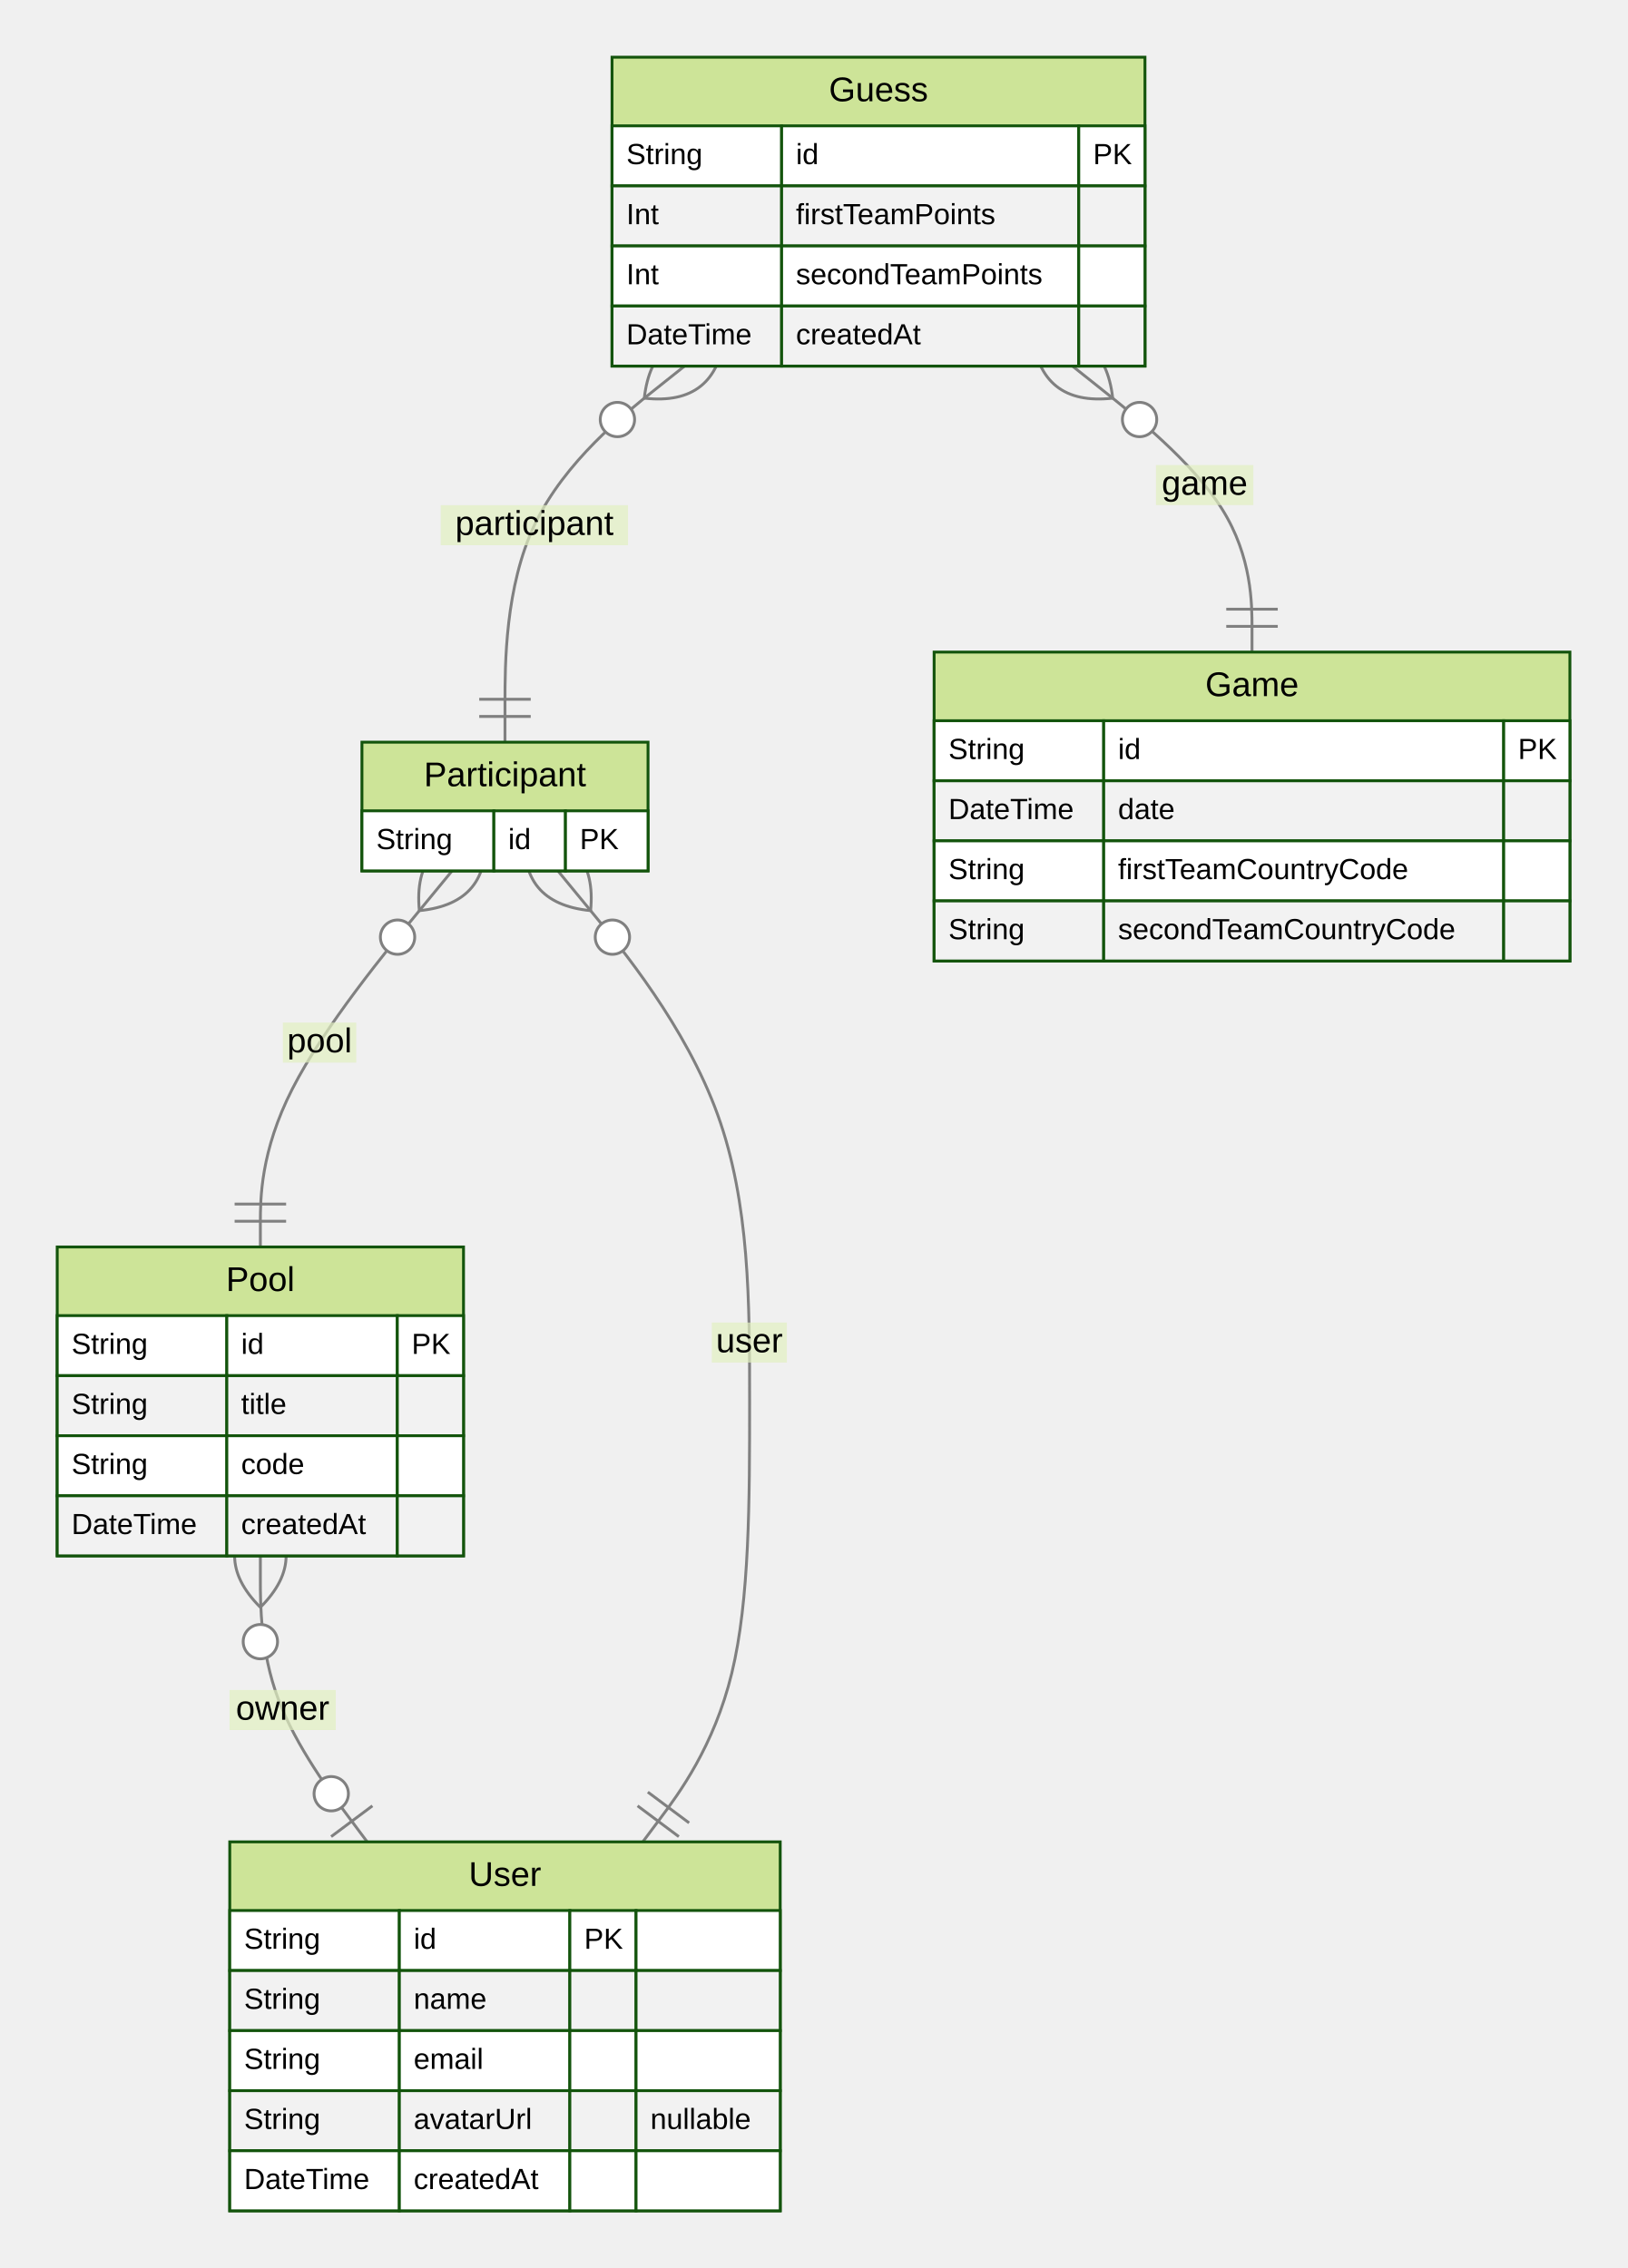
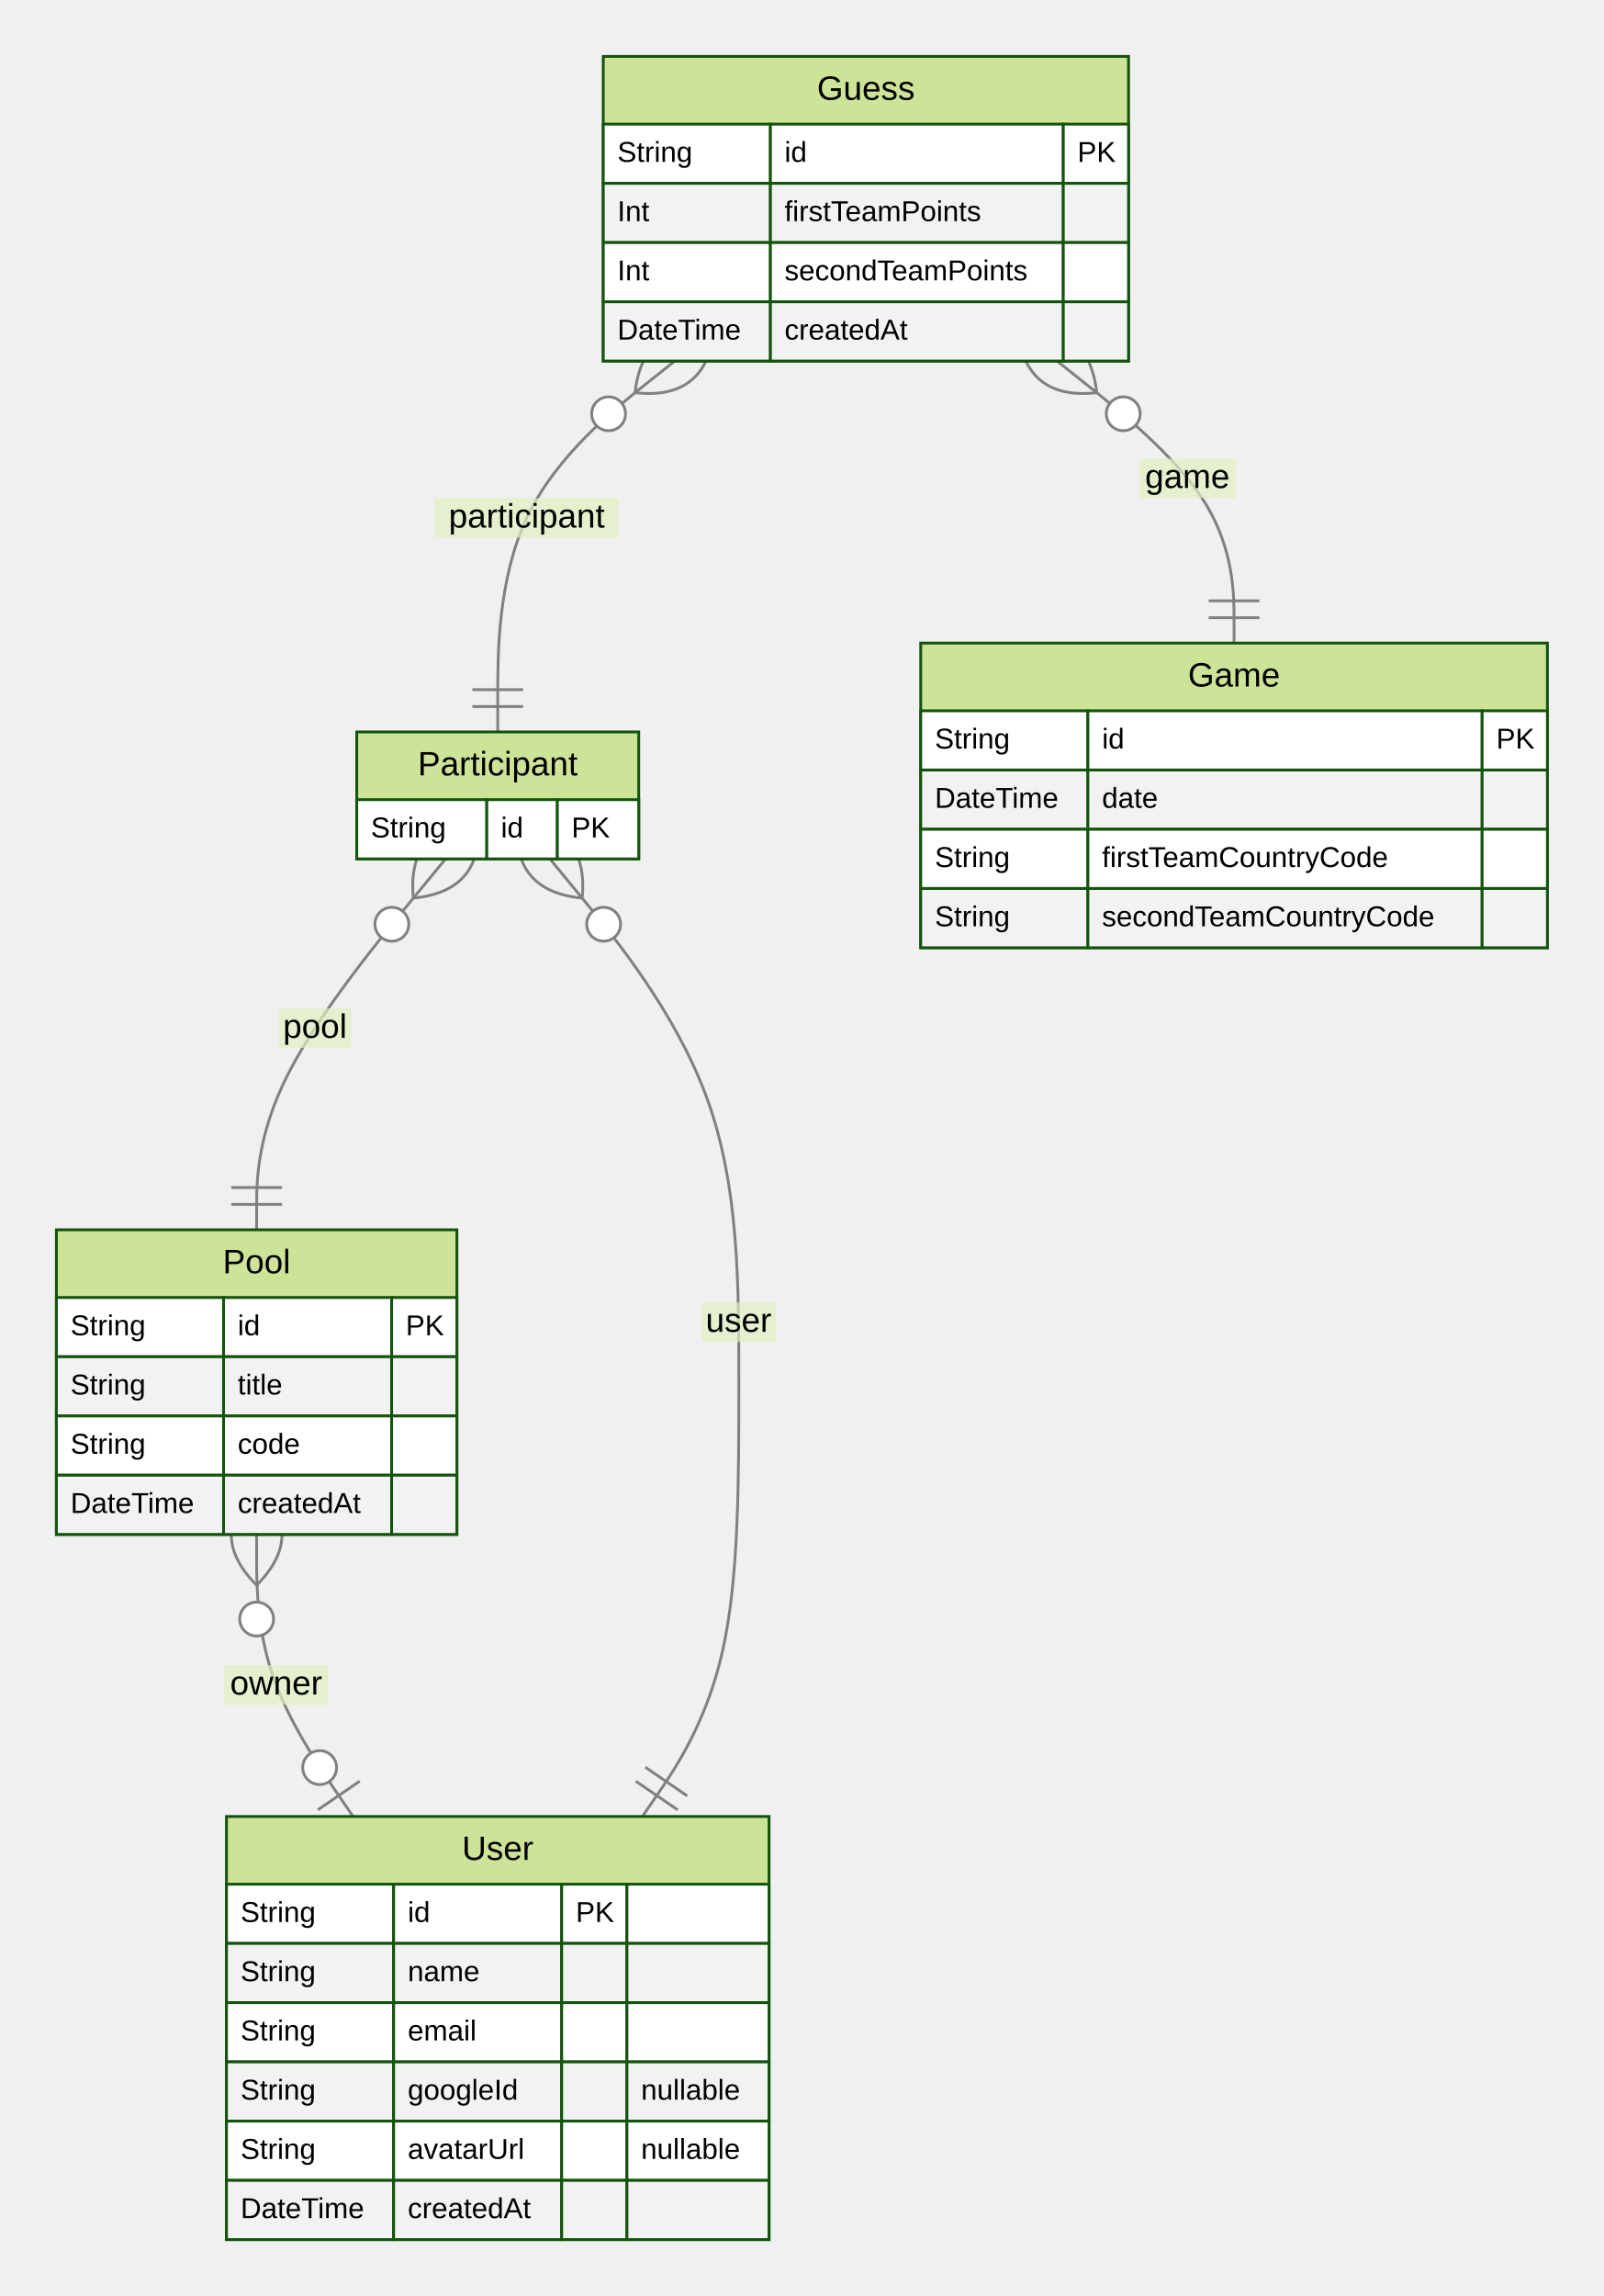
- <svg xmlns="http://www.w3.org/2000/svg" aria-roledescription="er" viewBox="0 0 568.751 793" style="max-width: 568.751px; background-color: white;" width="100%" id="mermaid-0">
+ <svg xmlns="http://www.w3.org/2000/svg" aria-roledescription="er" viewBox="0 0 568.751 814" style="max-width: 568.751px; background-color: white;" width="100%" id="mermaid-0">
  <style>#mermaid-0{font-family:"trebuchet ms",verdana,arial,sans-serif;font-size:16px;fill:#000000;}#mermaid-0 .error-icon{fill:#552222;}#mermaid-0 .error-text{fill:#552222;stroke:#552222;}#mermaid-0 .edge-thickness-normal{stroke-width:2px;}#mermaid-0 .edge-thickness-thick{stroke-width:3.5px;}#mermaid-0 .edge-pattern-solid{stroke-dasharray:0;}#mermaid-0 .edge-pattern-dashed{stroke-dasharray:3;}#mermaid-0 .edge-pattern-dotted{stroke-dasharray:2;}#mermaid-0 .marker{fill:#000000;stroke:#000000;}#mermaid-0 .marker.cross{stroke:#000000;}#mermaid-0 svg{font-family:"trebuchet ms",verdana,arial,sans-serif;font-size:16px;}#mermaid-0 .entityBox{fill:#cde498;stroke:#13540c;}#mermaid-0 .attributeBoxOdd{fill:#ffffff;stroke:#13540c;}#mermaid-0 .attributeBoxEven{fill:#f2f2f2;stroke:#13540c;}#mermaid-0 .relationshipLabelBox{fill:hsl(78.158, 58.462%, 84.51%);opacity:0.7;background-color:hsl(78.158, 58.462%, 84.51%);}#mermaid-0 .relationshipLabelBox rect{opacity:0.5;}#mermaid-0 .relationshipLine{stroke:#000000;}#mermaid-0 .entityTitleText{text-anchor:middle;font-size:18px;fill:#000000;}#mermaid-0 :root{--mermaid-font-family:"trebuchet ms",verdana,arial,sans-serif;}</style>
  <g />
  <defs>
    <marker orient="auto" markerHeight="18" markerWidth="18" refY="9" refX="0" id="ONLY_ONE_START">
      <path d="M9,0 L9,18 M15,0 L15,18" fill="none" stroke="gray" />
    </marker>
  </defs>
  <defs>
    <marker orient="auto" markerHeight="18" markerWidth="18" refY="9" refX="18" id="ONLY_ONE_END">
      <path d="M3,0 L3,18 M9,0 L9,18" fill="none" stroke="gray" />
    </marker>
  </defs>
  <defs>
    <marker orient="auto" markerHeight="18" markerWidth="30" refY="9" refX="0" id="ZERO_OR_ONE_START">
      <circle r="6" cy="9" cx="21" fill="white" stroke="gray" />
      <path d="M9,0 L9,18" fill="none" stroke="gray" />
    </marker>
  </defs>
  <defs>
    <marker orient="auto" markerHeight="18" markerWidth="30" refY="9" refX="30" id="ZERO_OR_ONE_END">
      <circle r="6" cy="9" cx="9" fill="white" stroke="gray" />
      <path d="M21,0 L21,18" fill="none" stroke="gray" />
    </marker>
  </defs>
  <defs>
    <marker orient="auto" markerHeight="36" markerWidth="45" refY="18" refX="18" id="ONE_OR_MORE_START">
      <path d="M0,18 Q 18,0 36,18 Q 18,36 0,18 M42,9 L42,27" fill="none" stroke="gray" />
    </marker>
  </defs>
  <defs>
    <marker orient="auto" markerHeight="36" markerWidth="45" refY="18" refX="27" id="ONE_OR_MORE_END">
      <path d="M3,9 L3,27 M9,18 Q27,0 45,18 Q27,36 9,18" fill="none" stroke="gray" />
    </marker>
  </defs>
  <defs>
    <marker orient="auto" markerHeight="36" markerWidth="57" refY="18" refX="18" id="ZERO_OR_MORE_START">
      <circle r="6" cy="18" cx="48" fill="white" stroke="gray" />
      <path d="M0,18 Q18,0 36,18 Q18,36 0,18" fill="none" stroke="gray" />
    </marker>
  </defs>
  <defs>
    <marker orient="auto" markerHeight="36" markerWidth="57" refY="18" refX="39" id="ZERO_OR_MORE_END">
      <circle r="6" cy="18" cx="9" fill="white" stroke="gray" />
      <path d="M21,18 Q39,0 57,18 Q39,36 21,18" fill="none" stroke="gray" />
    </marker>
  </defs>
-   <path style="stroke: gray; fill: none;" marker-start="url(#ZERO_OR_MORE_START)" marker-end="url(#ZERO_OR_ONE_END)" d="M91.01,544L91.01,552.333C91.01,560.667,91.01,577.333,97.233,594C103.456,610.667,115.902,627.333,122.125,635.667L128.348,644" class="er relationshipLine" />
-   <path style="stroke: gray; fill: none;" marker-start="url(#ZERO_OR_MORE_START)" marker-end="url(#ONLY_ONE_END)" d="M195.013,304.5L206.181,318.083C217.348,331.667,239.684,358.833,250.851,389.75C262.019,420.667,262.019,455.333,262.019,490C262.019,524.667,262.019,559.333,255.796,585C249.573,610.667,237.127,627.333,230.904,635.667L224.681,644" class="er relationshipLine" />
+   <path style="stroke: gray; fill: none;" marker-start="url(#ZERO_OR_MORE_START)" marker-end="url(#ZERO_OR_ONE_END)" d="M91.01,544L91.01,552.333C91.01,560.667,91.01,577.333,96.71,594C102.41,610.667,113.811,627.333,119.511,635.667L125.211,644" class="er relationshipLine" />
+   <path style="stroke: gray; fill: none;" marker-start="url(#ZERO_OR_MORE_START)" marker-end="url(#ONLY_ONE_END)" d="M195.013,304.5L206.181,318.083C217.348,331.667,239.684,358.833,250.851,389.75C262.019,420.667,262.019,455.333,262.019,490C262.019,524.667,262.019,559.333,256.319,585C250.618,610.667,239.218,627.333,233.518,635.667L227.817,644" class="er relationshipLine" />
  <path style="stroke: gray; fill: none;" marker-start="url(#ZERO_OR_MORE_START)" marker-end="url(#ONLY_ONE_END)" d="M158.016,304.5L146.848,318.083C135.68,331.667,113.345,358.833,102.177,380.75C91.01,402.667,91.01,419.333,91.01,427.667L91.01,436" class="er relationshipLine" />
  <path style="stroke: gray; fill: none;" marker-start="url(#ZERO_OR_MORE_START)" marker-end="url(#ONLY_ONE_END)" d="M239.283,128L228.822,136.333C218.36,144.667,197.437,161.333,186.976,183.25C176.514,205.167,176.514,232.333,176.514,245.917L176.514,259.5" class="er relationshipLine" />
  <path style="stroke: gray; fill: none;" marker-start="url(#ZERO_OR_MORE_START)" marker-end="url(#ONLY_ONE_END)" d="M374.864,128L385.325,136.333C395.787,144.667,416.71,161.333,427.171,178C437.633,194.667,437.633,211.333,437.633,219.667L437.633,228" class="er relationshipLine" />
-   <g transform="translate(20,436 )" id="entity-Pool-b896d175-7892-4de9-a9b4-3dd854c97e16">
+   <g transform="translate(20,436 )" id="entity-Pool-c76645c7-c177-4f09-91be-07f097444985">
    <rect height="108" width="142.019" y="0" x="0" class="er entityBox" />
-     <text style="dominant-baseline: middle; text-anchor: middle; font-size: 12px;" transform="translate(71.00957,12)" y="0" x="0" id="text-entity-Pool-b896d175-7892-4de9-a9b4-3dd854c97e16" class="er entityLabel">Pool</text>
-     <rect height="21" width="59.281" y="24" x="0" class="er attributeBoxOdd" />
-     <text style="dominant-baseline: middle; font-size: 10.2px;" transform="translate(5,34.5)" y="0" x="0" id="text-entity-Pool-b896d175-7892-4de9-a9b4-3dd854c97e16-attr-1-type" class="er entityLabel">String</text>
+     <text style="dominant-baseline: middle; text-anchor: middle; font-size: 12px;" transform="translate(71.00957,12)" y="0" x="0" id="text-entity-Pool-c76645c7-c177-4f09-91be-07f097444985" class="er entityLabel">Pool</text>
+     <rect height="21" width="59.281" y="24" x="0" class="er attributeBoxOdd" />
+     <text style="dominant-baseline: middle; font-size: 10.2px;" transform="translate(5,34.5)" y="0" x="0" id="text-entity-Pool-c76645c7-c177-4f09-91be-07f097444985-attr-1-type" class="er entityLabel">String</text>
    <rect height="21" width="59.595" y="24" x="59.281" class="er attributeBoxOdd" />
-     <text style="dominant-baseline: middle; font-size: 10.2px;" transform="translate(64.28125,34.5)" y="0" x="0" id="text-entity-Pool-b896d175-7892-4de9-a9b4-3dd854c97e16-attr-1-name" class="er entityLabel">id</text>
+     <text style="dominant-baseline: middle; font-size: 10.2px;" transform="translate(64.28125,34.5)" y="0" x="0" id="text-entity-Pool-c76645c7-c177-4f09-91be-07f097444985-attr-1-name" class="er entityLabel">id</text>
    <rect height="21" width="23.143" y="24" x="118.876" class="er attributeBoxOdd" />
-     <text style="dominant-baseline: middle; font-size: 10.2px;" transform="translate(123.8758,34.5)" y="0" x="0" id="text-entity-Pool-b896d175-7892-4de9-a9b4-3dd854c97e16-attr-1-key" class="er entityLabel">PK</text>
-     <rect height="21" width="59.281" y="45" x="0" class="er attributeBoxEven" />
-     <text style="dominant-baseline: middle; font-size: 10.2px;" transform="translate(5,55.5)" y="0" x="0" id="text-entity-Pool-b896d175-7892-4de9-a9b4-3dd854c97e16-attr-2-type" class="er entityLabel">String</text>
+     <text style="dominant-baseline: middle; font-size: 10.2px;" transform="translate(123.8758,34.5)" y="0" x="0" id="text-entity-Pool-c76645c7-c177-4f09-91be-07f097444985-attr-1-key" class="er entityLabel">PK</text>
+     <rect height="21" width="59.281" y="45" x="0" class="er attributeBoxEven" />
+     <text style="dominant-baseline: middle; font-size: 10.2px;" transform="translate(5,55.5)" y="0" x="0" id="text-entity-Pool-c76645c7-c177-4f09-91be-07f097444985-attr-2-type" class="er entityLabel">String</text>
    <rect height="21" width="59.595" y="45" x="59.281" class="er attributeBoxEven" />
-     <text style="dominant-baseline: middle; font-size: 10.2px;" transform="translate(64.28125,55.5)" y="0" x="0" id="text-entity-Pool-b896d175-7892-4de9-a9b4-3dd854c97e16-attr-2-name" class="er entityLabel">title</text>
+     <text style="dominant-baseline: middle; font-size: 10.2px;" transform="translate(64.28125,55.5)" y="0" x="0" id="text-entity-Pool-c76645c7-c177-4f09-91be-07f097444985-attr-2-name" class="er entityLabel">title</text>
    <rect height="21" width="23.143" y="45" x="118.876" class="er attributeBoxEven" />
-     <text style="dominant-baseline: middle; font-size: 10.2px;" transform="translate(123.8758,55.5)" y="0" x="0" id="text-entity-Pool-b896d175-7892-4de9-a9b4-3dd854c97e16-attr-2-key" class="er entityLabel" />
-     <rect height="21" width="59.281" y="66" x="0" class="er attributeBoxOdd" />
-     <text style="dominant-baseline: middle; font-size: 10.2px;" transform="translate(5,76.5)" y="0" x="0" id="text-entity-Pool-b896d175-7892-4de9-a9b4-3dd854c97e16-attr-3-type" class="er entityLabel">String</text>
+     <text style="dominant-baseline: middle; font-size: 10.2px;" transform="translate(123.8758,55.5)" y="0" x="0" id="text-entity-Pool-c76645c7-c177-4f09-91be-07f097444985-attr-2-key" class="er entityLabel" />
+     <rect height="21" width="59.281" y="66" x="0" class="er attributeBoxOdd" />
+     <text style="dominant-baseline: middle; font-size: 10.2px;" transform="translate(5,76.5)" y="0" x="0" id="text-entity-Pool-c76645c7-c177-4f09-91be-07f097444985-attr-3-type" class="er entityLabel">String</text>
    <rect height="21" width="59.595" y="66" x="59.281" class="er attributeBoxOdd" />
-     <text style="dominant-baseline: middle; font-size: 10.2px;" transform="translate(64.28125,76.5)" y="0" x="0" id="text-entity-Pool-b896d175-7892-4de9-a9b4-3dd854c97e16-attr-3-name" class="er entityLabel">code</text>
+     <text style="dominant-baseline: middle; font-size: 10.2px;" transform="translate(64.28125,76.5)" y="0" x="0" id="text-entity-Pool-c76645c7-c177-4f09-91be-07f097444985-attr-3-name" class="er entityLabel">code</text>
    <rect height="21" width="23.143" y="66" x="118.876" class="er attributeBoxOdd" />
-     <text style="dominant-baseline: middle; font-size: 10.2px;" transform="translate(123.8758,76.5)" y="0" x="0" id="text-entity-Pool-b896d175-7892-4de9-a9b4-3dd854c97e16-attr-3-key" class="er entityLabel" />
-     <rect height="21" width="59.281" y="87" x="0" class="er attributeBoxEven" />
-     <text style="dominant-baseline: middle; font-size: 10.2px;" transform="translate(5,97.5)" y="0" x="0" id="text-entity-Pool-b896d175-7892-4de9-a9b4-3dd854c97e16-attr-4-type" class="er entityLabel">DateTime</text>
+     <text style="dominant-baseline: middle; font-size: 10.2px;" transform="translate(123.8758,76.5)" y="0" x="0" id="text-entity-Pool-c76645c7-c177-4f09-91be-07f097444985-attr-3-key" class="er entityLabel" />
+     <rect height="21" width="59.281" y="87" x="0" class="er attributeBoxEven" />
+     <text style="dominant-baseline: middle; font-size: 10.2px;" transform="translate(5,97.5)" y="0" x="0" id="text-entity-Pool-c76645c7-c177-4f09-91be-07f097444985-attr-4-type" class="er entityLabel">DateTime</text>
    <rect height="21" width="59.595" y="87" x="59.281" class="er attributeBoxEven" />
-     <text style="dominant-baseline: middle; font-size: 10.2px;" transform="translate(64.28125,97.5)" y="0" x="0" id="text-entity-Pool-b896d175-7892-4de9-a9b4-3dd854c97e16-attr-4-name" class="er entityLabel">createdAt</text>
+     <text style="dominant-baseline: middle; font-size: 10.2px;" transform="translate(64.28125,97.5)" y="0" x="0" id="text-entity-Pool-c76645c7-c177-4f09-91be-07f097444985-attr-4-name" class="er entityLabel">createdAt</text>
    <rect height="21" width="23.143" y="87" x="118.876" class="er attributeBoxEven" />
-     <text style="dominant-baseline: middle; font-size: 10.2px;" transform="translate(123.8758,97.5)" y="0" x="0" id="text-entity-Pool-b896d175-7892-4de9-a9b4-3dd854c97e16-attr-4-key" class="er entityLabel" />
-   </g>
-   <g transform="translate(126.5144,259.5 )" id="entity-Participant-68b32e9a-f3aa-44cd-bbeb-65732517fccf">
+     <text style="dominant-baseline: middle; font-size: 10.2px;" transform="translate(123.8758,97.5)" y="0" x="0" id="text-entity-Pool-c76645c7-c177-4f09-91be-07f097444985-attr-4-key" class="er entityLabel" />
+   </g>
+   <g transform="translate(126.5144,259.5 )" id="entity-Participant-c06e4142-9907-4af1-9878-a11ad5e26fd1">
    <rect height="45" width="100" y="0" x="0" class="er entityBox" />
-     <text style="dominant-baseline: middle; text-anchor: middle; font-size: 12px;" transform="translate(50,12)" y="0" x="0" id="text-entity-Participant-68b32e9a-f3aa-44cd-bbeb-65732517fccf" class="er entityLabel">Participant</text>
+     <text style="dominant-baseline: middle; text-anchor: middle; font-size: 12px;" transform="translate(50,12)" y="0" x="0" id="text-entity-Participant-c06e4142-9907-4af1-9878-a11ad5e26fd1" class="er entityLabel">Participant</text>
    <rect height="21" width="46.119" y="24" x="0" class="er attributeBoxOdd" />
-     <text style="dominant-baseline: middle; font-size: 10.2px;" transform="translate(5,34.5)" y="0" x="0" id="text-entity-Participant-68b32e9a-f3aa-44cd-bbeb-65732517fccf-attr-1-type" class="er entityLabel">String</text>
+     <text style="dominant-baseline: middle; font-size: 10.2px;" transform="translate(5,34.5)" y="0" x="0" id="text-entity-Participant-c06e4142-9907-4af1-9878-a11ad5e26fd1-attr-1-type" class="er entityLabel">String</text>
    <rect height="21" width="25.025" y="24" x="46.119" class="er attributeBoxOdd" />
-     <text style="dominant-baseline: middle; font-size: 10.2px;" transform="translate(51.11889,34.5)" y="0" x="0" id="text-entity-Participant-68b32e9a-f3aa-44cd-bbeb-65732517fccf-attr-1-name" class="er entityLabel">id</text>
+     <text style="dominant-baseline: middle; font-size: 10.2px;" transform="translate(51.11889,34.5)" y="0" x="0" id="text-entity-Participant-c06e4142-9907-4af1-9878-a11ad5e26fd1-attr-1-name" class="er entityLabel">id</text>
    <rect height="21" width="28.856" y="24" x="71.144" class="er attributeBoxOdd" />
-     <text style="dominant-baseline: middle; font-size: 10.2px;" transform="translate(76.14402,34.5)" y="0" x="0" id="text-entity-Participant-68b32e9a-f3aa-44cd-bbeb-65732517fccf-attr-1-key" class="er entityLabel">PK</text>
-   </g>
-   <g transform="translate(80.30947,644 )" id="entity-User-f4695e44-ae36-4e7a-8d14-3921af7aba04">
-     <rect height="129" width="192.41" y="0" x="0" class="er entityBox" />
-     <text style="dominant-baseline: middle; text-anchor: middle; font-size: 12px;" transform="translate(96.20488,12)" y="0" x="0" id="text-entity-User-f4695e44-ae36-4e7a-8d14-3921af7aba04" class="er entityLabel">User</text>
-     <rect height="21" width="59.281" y="24" x="0" class="er attributeBoxOdd" />
-     <text style="dominant-baseline: middle; font-size: 10.2px;" transform="translate(5,34.5)" y="0" x="0" id="text-entity-User-f4695e44-ae36-4e7a-8d14-3921af7aba04-attr-1-type" class="er entityLabel">String</text>
+     <text style="dominant-baseline: middle; font-size: 10.2px;" transform="translate(76.14402,34.5)" y="0" x="0" id="text-entity-Participant-c06e4142-9907-4af1-9878-a11ad5e26fd1-attr-1-key" class="er entityLabel">PK</text>
+   </g>
+   <g transform="translate(80.30947,644 )" id="entity-User-7535345b-2970-4dfe-8e9f-606e209ea3a5">
+     <rect height="150" width="192.41" y="0" x="0" class="er entityBox" />
+     <text style="dominant-baseline: middle; text-anchor: middle; font-size: 12px;" transform="translate(96.20488,12)" y="0" x="0" id="text-entity-User-7535345b-2970-4dfe-8e9f-606e209ea3a5" class="er entityLabel">User</text>
+     <rect height="21" width="59.281" y="24" x="0" class="er attributeBoxOdd" />
+     <text style="dominant-baseline: middle; font-size: 10.2px;" transform="translate(5,34.5)" y="0" x="0" id="text-entity-User-7535345b-2970-4dfe-8e9f-606e209ea3a5-attr-1-type" class="er entityLabel">String</text>
    <rect height="21" width="59.595" y="24" x="59.281" class="er attributeBoxOdd" />
-     <text style="dominant-baseline: middle; font-size: 10.2px;" transform="translate(64.28125,34.5)" y="0" x="0" id="text-entity-User-f4695e44-ae36-4e7a-8d14-3921af7aba04-attr-1-name" class="er entityLabel">id</text>
+     <text style="dominant-baseline: middle; font-size: 10.2px;" transform="translate(64.28125,34.5)" y="0" x="0" id="text-entity-User-7535345b-2970-4dfe-8e9f-606e209ea3a5-attr-1-name" class="er entityLabel">id</text>
    <rect height="21" width="23.143" y="24" x="118.876" class="er attributeBoxOdd" />
-     <text style="dominant-baseline: middle; font-size: 10.2px;" transform="translate(123.8758,34.5)" y="0" x="0" id="text-entity-User-f4695e44-ae36-4e7a-8d14-3921af7aba04-attr-1-key" class="er entityLabel">PK</text>
+     <text style="dominant-baseline: middle; font-size: 10.2px;" transform="translate(123.8758,34.5)" y="0" x="0" id="text-entity-User-7535345b-2970-4dfe-8e9f-606e209ea3a5-attr-1-key" class="er entityLabel">PK</text>
    <rect height="21" width="50.391" y="24" x="142.019" class="er attributeBoxOdd" />
-     <text style="dominant-baseline: middle; font-size: 10.2px;" transform="translate(147.0191,34.5)" y="0" x="0" id="text-entity-User-f4695e44-ae36-4e7a-8d14-3921af7aba04-attr-1-comment" class="er entityLabel" />
-     <rect height="21" width="59.281" y="45" x="0" class="er attributeBoxEven" />
-     <text style="dominant-baseline: middle; font-size: 10.2px;" transform="translate(5,55.5)" y="0" x="0" id="text-entity-User-f4695e44-ae36-4e7a-8d14-3921af7aba04-attr-2-type" class="er entityLabel">String</text>
+     <text style="dominant-baseline: middle; font-size: 10.2px;" transform="translate(147.0191,34.5)" y="0" x="0" id="text-entity-User-7535345b-2970-4dfe-8e9f-606e209ea3a5-attr-1-comment" class="er entityLabel" />
+     <rect height="21" width="59.281" y="45" x="0" class="er attributeBoxEven" />
+     <text style="dominant-baseline: middle; font-size: 10.2px;" transform="translate(5,55.5)" y="0" x="0" id="text-entity-User-7535345b-2970-4dfe-8e9f-606e209ea3a5-attr-2-type" class="er entityLabel">String</text>
    <rect height="21" width="59.595" y="45" x="59.281" class="er attributeBoxEven" />
-     <text style="dominant-baseline: middle; font-size: 10.2px;" transform="translate(64.28125,55.5)" y="0" x="0" id="text-entity-User-f4695e44-ae36-4e7a-8d14-3921af7aba04-attr-2-name" class="er entityLabel">name</text>
+     <text style="dominant-baseline: middle; font-size: 10.2px;" transform="translate(64.28125,55.5)" y="0" x="0" id="text-entity-User-7535345b-2970-4dfe-8e9f-606e209ea3a5-attr-2-name" class="er entityLabel">name</text>
    <rect height="21" width="23.143" y="45" x="118.876" class="er attributeBoxEven" />
-     <text style="dominant-baseline: middle; font-size: 10.2px;" transform="translate(123.8758,55.5)" y="0" x="0" id="text-entity-User-f4695e44-ae36-4e7a-8d14-3921af7aba04-attr-2-key" class="er entityLabel" />
+     <text style="dominant-baseline: middle; font-size: 10.2px;" transform="translate(123.8758,55.5)" y="0" x="0" id="text-entity-User-7535345b-2970-4dfe-8e9f-606e209ea3a5-attr-2-key" class="er entityLabel" />
    <rect height="21" width="50.391" y="45" x="142.019" class="er attributeBoxEven" />
-     <text style="dominant-baseline: middle; font-size: 10.2px;" transform="translate(147.0191,55.5)" y="0" x="0" id="text-entity-User-f4695e44-ae36-4e7a-8d14-3921af7aba04-attr-2-comment" class="er entityLabel" />
-     <rect height="21" width="59.281" y="66" x="0" class="er attributeBoxOdd" />
-     <text style="dominant-baseline: middle; font-size: 10.2px;" transform="translate(5,76.5)" y="0" x="0" id="text-entity-User-f4695e44-ae36-4e7a-8d14-3921af7aba04-attr-3-type" class="er entityLabel">String</text>
+     <text style="dominant-baseline: middle; font-size: 10.2px;" transform="translate(147.0191,55.5)" y="0" x="0" id="text-entity-User-7535345b-2970-4dfe-8e9f-606e209ea3a5-attr-2-comment" class="er entityLabel" />
+     <rect height="21" width="59.281" y="66" x="0" class="er attributeBoxOdd" />
+     <text style="dominant-baseline: middle; font-size: 10.2px;" transform="translate(5,76.5)" y="0" x="0" id="text-entity-User-7535345b-2970-4dfe-8e9f-606e209ea3a5-attr-3-type" class="er entityLabel">String</text>
    <rect height="21" width="59.595" y="66" x="59.281" class="er attributeBoxOdd" />
-     <text style="dominant-baseline: middle; font-size: 10.2px;" transform="translate(64.28125,76.5)" y="0" x="0" id="text-entity-User-f4695e44-ae36-4e7a-8d14-3921af7aba04-attr-3-name" class="er entityLabel">email</text>
+     <text style="dominant-baseline: middle; font-size: 10.2px;" transform="translate(64.28125,76.5)" y="0" x="0" id="text-entity-User-7535345b-2970-4dfe-8e9f-606e209ea3a5-attr-3-name" class="er entityLabel">email</text>
    <rect height="21" width="23.143" y="66" x="118.876" class="er attributeBoxOdd" />
-     <text style="dominant-baseline: middle; font-size: 10.2px;" transform="translate(123.8758,76.5)" y="0" x="0" id="text-entity-User-f4695e44-ae36-4e7a-8d14-3921af7aba04-attr-3-key" class="er entityLabel" />
+     <text style="dominant-baseline: middle; font-size: 10.2px;" transform="translate(123.8758,76.5)" y="0" x="0" id="text-entity-User-7535345b-2970-4dfe-8e9f-606e209ea3a5-attr-3-key" class="er entityLabel" />
    <rect height="21" width="50.391" y="66" x="142.019" class="er attributeBoxOdd" />
-     <text style="dominant-baseline: middle; font-size: 10.2px;" transform="translate(147.0191,76.5)" y="0" x="0" id="text-entity-User-f4695e44-ae36-4e7a-8d14-3921af7aba04-attr-3-comment" class="er entityLabel" />
-     <rect height="21" width="59.281" y="87" x="0" class="er attributeBoxEven" />
-     <text style="dominant-baseline: middle; font-size: 10.2px;" transform="translate(5,97.5)" y="0" x="0" id="text-entity-User-f4695e44-ae36-4e7a-8d14-3921af7aba04-attr-4-type" class="er entityLabel">String</text>
+     <text style="dominant-baseline: middle; font-size: 10.2px;" transform="translate(147.0191,76.5)" y="0" x="0" id="text-entity-User-7535345b-2970-4dfe-8e9f-606e209ea3a5-attr-3-comment" class="er entityLabel" />
+     <rect height="21" width="59.281" y="87" x="0" class="er attributeBoxEven" />
+     <text style="dominant-baseline: middle; font-size: 10.2px;" transform="translate(5,97.5)" y="0" x="0" id="text-entity-User-7535345b-2970-4dfe-8e9f-606e209ea3a5-attr-4-type" class="er entityLabel">String</text>
    <rect height="21" width="59.595" y="87" x="59.281" class="er attributeBoxEven" />
-     <text style="dominant-baseline: middle; font-size: 10.2px;" transform="translate(64.28125,97.5)" y="0" x="0" id="text-entity-User-f4695e44-ae36-4e7a-8d14-3921af7aba04-attr-4-name" class="er entityLabel">avatarUrl</text>
+     <text style="dominant-baseline: middle; font-size: 10.2px;" transform="translate(64.28125,97.5)" y="0" x="0" id="text-entity-User-7535345b-2970-4dfe-8e9f-606e209ea3a5-attr-4-name" class="er entityLabel">googleId</text>
    <rect height="21" width="23.143" y="87" x="118.876" class="er attributeBoxEven" />
-     <text style="dominant-baseline: middle; font-size: 10.2px;" transform="translate(123.8758,97.5)" y="0" x="0" id="text-entity-User-f4695e44-ae36-4e7a-8d14-3921af7aba04-attr-4-key" class="er entityLabel" />
+     <text style="dominant-baseline: middle; font-size: 10.2px;" transform="translate(123.8758,97.5)" y="0" x="0" id="text-entity-User-7535345b-2970-4dfe-8e9f-606e209ea3a5-attr-4-key" class="er entityLabel" />
    <rect height="21" width="50.391" y="87" x="142.019" class="er attributeBoxEven" />
-     <text style="dominant-baseline: middle; font-size: 10.2px;" transform="translate(147.0191,97.5)" y="0" x="0" id="text-entity-User-f4695e44-ae36-4e7a-8d14-3921af7aba04-attr-4-comment" class="er entityLabel">nullable</text>
+     <text style="dominant-baseline: middle; font-size: 10.2px;" transform="translate(147.0191,97.5)" y="0" x="0" id="text-entity-User-7535345b-2970-4dfe-8e9f-606e209ea3a5-attr-4-comment" class="er entityLabel">nullable</text>
    <rect height="21" width="59.281" y="108" x="0" class="er attributeBoxOdd" />
-     <text style="dominant-baseline: middle; font-size: 10.2px;" transform="translate(5,118.5)" y="0" x="0" id="text-entity-User-f4695e44-ae36-4e7a-8d14-3921af7aba04-attr-5-type" class="er entityLabel">DateTime</text>
+     <text style="dominant-baseline: middle; font-size: 10.2px;" transform="translate(5,118.5)" y="0" x="0" id="text-entity-User-7535345b-2970-4dfe-8e9f-606e209ea3a5-attr-5-type" class="er entityLabel">String</text>
    <rect height="21" width="59.595" y="108" x="59.281" class="er attributeBoxOdd" />
-     <text style="dominant-baseline: middle; font-size: 10.2px;" transform="translate(64.28125,118.5)" y="0" x="0" id="text-entity-User-f4695e44-ae36-4e7a-8d14-3921af7aba04-attr-5-name" class="er entityLabel">createdAt</text>
+     <text style="dominant-baseline: middle; font-size: 10.2px;" transform="translate(64.28125,118.5)" y="0" x="0" id="text-entity-User-7535345b-2970-4dfe-8e9f-606e209ea3a5-attr-5-name" class="er entityLabel">avatarUrl</text>
    <rect height="21" width="23.143" y="108" x="118.876" class="er attributeBoxOdd" />
-     <text style="dominant-baseline: middle; font-size: 10.2px;" transform="translate(123.8758,118.5)" y="0" x="0" id="text-entity-User-f4695e44-ae36-4e7a-8d14-3921af7aba04-attr-5-key" class="er entityLabel" />
+     <text style="dominant-baseline: middle; font-size: 10.2px;" transform="translate(123.8758,118.5)" y="0" x="0" id="text-entity-User-7535345b-2970-4dfe-8e9f-606e209ea3a5-attr-5-key" class="er entityLabel" />
    <rect height="21" width="50.391" y="108" x="142.019" class="er attributeBoxOdd" />
-     <text style="dominant-baseline: middle; font-size: 10.2px;" transform="translate(147.0191,118.5)" y="0" x="0" id="text-entity-User-f4695e44-ae36-4e7a-8d14-3921af7aba04-attr-5-comment" class="er entityLabel" />
-   </g>
-   <g transform="translate(326.5144,228 )" id="entity-Game-7ac9d16e-da0e-4a8a-9f30-4931293c87f0">
+     <text style="dominant-baseline: middle; font-size: 10.2px;" transform="translate(147.0191,118.5)" y="0" x="0" id="text-entity-User-7535345b-2970-4dfe-8e9f-606e209ea3a5-attr-5-comment" class="er entityLabel">nullable</text>
+     <rect height="21" width="59.281" y="129" x="0" class="er attributeBoxEven" />
+     <text style="dominant-baseline: middle; font-size: 10.2px;" transform="translate(5,139.5)" y="0" x="0" id="text-entity-User-7535345b-2970-4dfe-8e9f-606e209ea3a5-attr-6-type" class="er entityLabel">DateTime</text>
+     <rect height="21" width="59.595" y="129" x="59.281" class="er attributeBoxEven" />
+     <text style="dominant-baseline: middle; font-size: 10.2px;" transform="translate(64.28125,139.5)" y="0" x="0" id="text-entity-User-7535345b-2970-4dfe-8e9f-606e209ea3a5-attr-6-name" class="er entityLabel">createdAt</text>
+     <rect height="21" width="23.143" y="129" x="118.876" class="er attributeBoxEven" />
+     <text style="dominant-baseline: middle; font-size: 10.2px;" transform="translate(123.8758,139.5)" y="0" x="0" id="text-entity-User-7535345b-2970-4dfe-8e9f-606e209ea3a5-attr-6-key" class="er entityLabel" />
+     <rect height="21" width="50.391" y="129" x="142.019" class="er attributeBoxEven" />
+     <text style="dominant-baseline: middle; font-size: 10.2px;" transform="translate(147.0191,139.5)" y="0" x="0" id="text-entity-User-7535345b-2970-4dfe-8e9f-606e209ea3a5-attr-6-comment" class="er entityLabel" />
+   </g>
+   <g transform="translate(326.5144,228 )" id="entity-Game-7f690ccf-ddd5-40f5-8e1e-7173d17066a8">
    <rect height="108" width="222.237" y="0" x="0" class="er entityBox" />
-     <text style="dominant-baseline: middle; text-anchor: middle; font-size: 12px;" transform="translate(111.1185,12)" y="0" x="0" id="text-entity-Game-7ac9d16e-da0e-4a8a-9f30-4931293c87f0" class="er entityLabel">Game</text>
-     <rect height="21" width="59.281" y="24" x="0" class="er attributeBoxOdd" />
-     <text style="dominant-baseline: middle; font-size: 10.2px;" transform="translate(5,34.5)" y="0" x="0" id="text-entity-Game-7ac9d16e-da0e-4a8a-9f30-4931293c87f0-attr-1-type" class="er entityLabel">String</text>
+     <text style="dominant-baseline: middle; text-anchor: middle; font-size: 12px;" transform="translate(111.1185,12)" y="0" x="0" id="text-entity-Game-7f690ccf-ddd5-40f5-8e1e-7173d17066a8" class="er entityLabel">Game</text>
+     <rect height="21" width="59.281" y="24" x="0" class="er attributeBoxOdd" />
+     <text style="dominant-baseline: middle; font-size: 10.2px;" transform="translate(5,34.5)" y="0" x="0" id="text-entity-Game-7f690ccf-ddd5-40f5-8e1e-7173d17066a8-attr-1-type" class="er entityLabel">String</text>
    <rect height="21" width="139.812" y="24" x="59.281" class="er attributeBoxOdd" />
-     <text style="dominant-baseline: middle; font-size: 10.2px;" transform="translate(64.28125,34.5)" y="0" x="0" id="text-entity-Game-7ac9d16e-da0e-4a8a-9f30-4931293c87f0-attr-1-name" class="er entityLabel">id</text>
+     <text style="dominant-baseline: middle; font-size: 10.2px;" transform="translate(64.28125,34.5)" y="0" x="0" id="text-entity-Game-7f690ccf-ddd5-40f5-8e1e-7173d17066a8-attr-1-name" class="er entityLabel">id</text>
    <rect height="21" width="23.143" y="24" x="199.094" class="er attributeBoxOdd" />
-     <text style="dominant-baseline: middle; font-size: 10.2px;" transform="translate(204.0938,34.5)" y="0" x="0" id="text-entity-Game-7ac9d16e-da0e-4a8a-9f30-4931293c87f0-attr-1-key" class="er entityLabel">PK</text>
-     <rect height="21" width="59.281" y="45" x="0" class="er attributeBoxEven" />
-     <text style="dominant-baseline: middle; font-size: 10.2px;" transform="translate(5,55.5)" y="0" x="0" id="text-entity-Game-7ac9d16e-da0e-4a8a-9f30-4931293c87f0-attr-2-type" class="er entityLabel">DateTime</text>
+     <text style="dominant-baseline: middle; font-size: 10.2px;" transform="translate(204.0938,34.5)" y="0" x="0" id="text-entity-Game-7f690ccf-ddd5-40f5-8e1e-7173d17066a8-attr-1-key" class="er entityLabel">PK</text>
+     <rect height="21" width="59.281" y="45" x="0" class="er attributeBoxEven" />
+     <text style="dominant-baseline: middle; font-size: 10.2px;" transform="translate(5,55.5)" y="0" x="0" id="text-entity-Game-7f690ccf-ddd5-40f5-8e1e-7173d17066a8-attr-2-type" class="er entityLabel">DateTime</text>
    <rect height="21" width="139.812" y="45" x="59.281" class="er attributeBoxEven" />
-     <text style="dominant-baseline: middle; font-size: 10.2px;" transform="translate(64.28125,55.5)" y="0" x="0" id="text-entity-Game-7ac9d16e-da0e-4a8a-9f30-4931293c87f0-attr-2-name" class="er entityLabel">date</text>
+     <text style="dominant-baseline: middle; font-size: 10.2px;" transform="translate(64.28125,55.5)" y="0" x="0" id="text-entity-Game-7f690ccf-ddd5-40f5-8e1e-7173d17066a8-attr-2-name" class="er entityLabel">date</text>
    <rect height="21" width="23.143" y="45" x="199.094" class="er attributeBoxEven" />
-     <text style="dominant-baseline: middle; font-size: 10.2px;" transform="translate(204.0938,55.5)" y="0" x="0" id="text-entity-Game-7ac9d16e-da0e-4a8a-9f30-4931293c87f0-attr-2-key" class="er entityLabel" />
-     <rect height="21" width="59.281" y="66" x="0" class="er attributeBoxOdd" />
-     <text style="dominant-baseline: middle; font-size: 10.2px;" transform="translate(5,76.5)" y="0" x="0" id="text-entity-Game-7ac9d16e-da0e-4a8a-9f30-4931293c87f0-attr-3-type" class="er entityLabel">String</text>
+     <text style="dominant-baseline: middle; font-size: 10.2px;" transform="translate(204.0938,55.5)" y="0" x="0" id="text-entity-Game-7f690ccf-ddd5-40f5-8e1e-7173d17066a8-attr-2-key" class="er entityLabel" />
+     <rect height="21" width="59.281" y="66" x="0" class="er attributeBoxOdd" />
+     <text style="dominant-baseline: middle; font-size: 10.2px;" transform="translate(5,76.5)" y="0" x="0" id="text-entity-Game-7f690ccf-ddd5-40f5-8e1e-7173d17066a8-attr-3-type" class="er entityLabel">String</text>
    <rect height="21" width="139.812" y="66" x="59.281" class="er attributeBoxOdd" />
-     <text style="dominant-baseline: middle; font-size: 10.2px;" transform="translate(64.28125,76.5)" y="0" x="0" id="text-entity-Game-7ac9d16e-da0e-4a8a-9f30-4931293c87f0-attr-3-name" class="er entityLabel">firstTeamCountryCode</text>
+     <text style="dominant-baseline: middle; font-size: 10.2px;" transform="translate(64.28125,76.5)" y="0" x="0" id="text-entity-Game-7f690ccf-ddd5-40f5-8e1e-7173d17066a8-attr-3-name" class="er entityLabel">firstTeamCountryCode</text>
    <rect height="21" width="23.143" y="66" x="199.094" class="er attributeBoxOdd" />
-     <text style="dominant-baseline: middle; font-size: 10.2px;" transform="translate(204.0938,76.5)" y="0" x="0" id="text-entity-Game-7ac9d16e-da0e-4a8a-9f30-4931293c87f0-attr-3-key" class="er entityLabel" />
-     <rect height="21" width="59.281" y="87" x="0" class="er attributeBoxEven" />
-     <text style="dominant-baseline: middle; font-size: 10.2px;" transform="translate(5,97.5)" y="0" x="0" id="text-entity-Game-7ac9d16e-da0e-4a8a-9f30-4931293c87f0-attr-4-type" class="er entityLabel">String</text>
+     <text style="dominant-baseline: middle; font-size: 10.2px;" transform="translate(204.0938,76.5)" y="0" x="0" id="text-entity-Game-7f690ccf-ddd5-40f5-8e1e-7173d17066a8-attr-3-key" class="er entityLabel" />
+     <rect height="21" width="59.281" y="87" x="0" class="er attributeBoxEven" />
+     <text style="dominant-baseline: middle; font-size: 10.2px;" transform="translate(5,97.5)" y="0" x="0" id="text-entity-Game-7f690ccf-ddd5-40f5-8e1e-7173d17066a8-attr-4-type" class="er entityLabel">String</text>
    <rect height="21" width="139.812" y="87" x="59.281" class="er attributeBoxEven" />
-     <text style="dominant-baseline: middle; font-size: 10.2px;" transform="translate(64.28125,97.5)" y="0" x="0" id="text-entity-Game-7ac9d16e-da0e-4a8a-9f30-4931293c87f0-attr-4-name" class="er entityLabel">secondTeamCountryCode</text>
+     <text style="dominant-baseline: middle; font-size: 10.2px;" transform="translate(64.28125,97.5)" y="0" x="0" id="text-entity-Game-7f690ccf-ddd5-40f5-8e1e-7173d17066a8-attr-4-name" class="er entityLabel">secondTeamCountryCode</text>
    <rect height="21" width="23.143" y="87" x="199.094" class="er attributeBoxEven" />
-     <text style="dominant-baseline: middle; font-size: 10.2px;" transform="translate(204.0938,97.5)" y="0" x="0" id="text-entity-Game-7ac9d16e-da0e-4a8a-9f30-4931293c87f0-attr-4-key" class="er entityLabel" />
-   </g>
-   <g transform="translate(213.9316,20 )" id="entity-Guess-85f69466-ed86-48af-a2b7-d1fceb03ac58">
+     <text style="dominant-baseline: middle; font-size: 10.2px;" transform="translate(204.0938,97.5)" y="0" x="0" id="text-entity-Game-7f690ccf-ddd5-40f5-8e1e-7173d17066a8-attr-4-key" class="er entityLabel" />
+   </g>
+   <g transform="translate(213.9316,20 )" id="entity-Guess-71701b5e-0cb8-434f-954c-1ca3eecb54cf">
    <rect height="108" width="186.284" y="0" x="0" class="er entityBox" />
-     <text style="dominant-baseline: middle; text-anchor: middle; font-size: 12px;" transform="translate(93.14198,12)" y="0" x="0" id="text-entity-Guess-85f69466-ed86-48af-a2b7-d1fceb03ac58" class="er entityLabel">Guess</text>
-     <rect height="21" width="59.281" y="24" x="0" class="er attributeBoxOdd" />
-     <text style="dominant-baseline: middle; font-size: 10.2px;" transform="translate(5,34.5)" y="0" x="0" id="text-entity-Guess-85f69466-ed86-48af-a2b7-d1fceb03ac58-attr-1-type" class="er entityLabel">String</text>
+     <text style="dominant-baseline: middle; text-anchor: middle; font-size: 12px;" transform="translate(93.14198,12)" y="0" x="0" id="text-entity-Guess-71701b5e-0cb8-434f-954c-1ca3eecb54cf" class="er entityLabel">Guess</text>
+     <rect height="21" width="59.281" y="24" x="0" class="er attributeBoxOdd" />
+     <text style="dominant-baseline: middle; font-size: 10.2px;" transform="translate(5,34.5)" y="0" x="0" id="text-entity-Guess-71701b5e-0cb8-434f-954c-1ca3eecb54cf-attr-1-type" class="er entityLabel">String</text>
    <rect height="21" width="103.859" y="24" x="59.281" class="er attributeBoxOdd" />
-     <text style="dominant-baseline: middle; font-size: 10.2px;" transform="translate(64.28125,34.5)" y="0" x="0" id="text-entity-Guess-85f69466-ed86-48af-a2b7-d1fceb03ac58-attr-1-name" class="er entityLabel">id</text>
+     <text style="dominant-baseline: middle; font-size: 10.2px;" transform="translate(64.28125,34.5)" y="0" x="0" id="text-entity-Guess-71701b5e-0cb8-434f-954c-1ca3eecb54cf-attr-1-name" class="er entityLabel">id</text>
    <rect height="21" width="23.143" y="24" x="163.141" class="er attributeBoxOdd" />
-     <text style="dominant-baseline: middle; font-size: 10.2px;" transform="translate(168.1406,34.5)" y="0" x="0" id="text-entity-Guess-85f69466-ed86-48af-a2b7-d1fceb03ac58-attr-1-key" class="er entityLabel">PK</text>
-     <rect height="21" width="59.281" y="45" x="0" class="er attributeBoxEven" />
-     <text style="dominant-baseline: middle; font-size: 10.2px;" transform="translate(5,55.5)" y="0" x="0" id="text-entity-Guess-85f69466-ed86-48af-a2b7-d1fceb03ac58-attr-2-type" class="er entityLabel">Int</text>
+     <text style="dominant-baseline: middle; font-size: 10.2px;" transform="translate(168.1406,34.5)" y="0" x="0" id="text-entity-Guess-71701b5e-0cb8-434f-954c-1ca3eecb54cf-attr-1-key" class="er entityLabel">PK</text>
+     <rect height="21" width="59.281" y="45" x="0" class="er attributeBoxEven" />
+     <text style="dominant-baseline: middle; font-size: 10.2px;" transform="translate(5,55.5)" y="0" x="0" id="text-entity-Guess-71701b5e-0cb8-434f-954c-1ca3eecb54cf-attr-2-type" class="er entityLabel">Int</text>
    <rect height="21" width="103.859" y="45" x="59.281" class="er attributeBoxEven" />
-     <text style="dominant-baseline: middle; font-size: 10.2px;" transform="translate(64.28125,55.5)" y="0" x="0" id="text-entity-Guess-85f69466-ed86-48af-a2b7-d1fceb03ac58-attr-2-name" class="er entityLabel">firstTeamPoints</text>
+     <text style="dominant-baseline: middle; font-size: 10.2px;" transform="translate(64.28125,55.5)" y="0" x="0" id="text-entity-Guess-71701b5e-0cb8-434f-954c-1ca3eecb54cf-attr-2-name" class="er entityLabel">firstTeamPoints</text>
    <rect height="21" width="23.143" y="45" x="163.141" class="er attributeBoxEven" />
-     <text style="dominant-baseline: middle; font-size: 10.2px;" transform="translate(168.1406,55.5)" y="0" x="0" id="text-entity-Guess-85f69466-ed86-48af-a2b7-d1fceb03ac58-attr-2-key" class="er entityLabel" />
-     <rect height="21" width="59.281" y="66" x="0" class="er attributeBoxOdd" />
-     <text style="dominant-baseline: middle; font-size: 10.2px;" transform="translate(5,76.5)" y="0" x="0" id="text-entity-Guess-85f69466-ed86-48af-a2b7-d1fceb03ac58-attr-3-type" class="er entityLabel">Int</text>
+     <text style="dominant-baseline: middle; font-size: 10.2px;" transform="translate(168.1406,55.5)" y="0" x="0" id="text-entity-Guess-71701b5e-0cb8-434f-954c-1ca3eecb54cf-attr-2-key" class="er entityLabel" />
+     <rect height="21" width="59.281" y="66" x="0" class="er attributeBoxOdd" />
+     <text style="dominant-baseline: middle; font-size: 10.2px;" transform="translate(5,76.5)" y="0" x="0" id="text-entity-Guess-71701b5e-0cb8-434f-954c-1ca3eecb54cf-attr-3-type" class="er entityLabel">Int</text>
    <rect height="21" width="103.859" y="66" x="59.281" class="er attributeBoxOdd" />
-     <text style="dominant-baseline: middle; font-size: 10.2px;" transform="translate(64.28125,76.5)" y="0" x="0" id="text-entity-Guess-85f69466-ed86-48af-a2b7-d1fceb03ac58-attr-3-name" class="er entityLabel">secondTeamPoints</text>
+     <text style="dominant-baseline: middle; font-size: 10.2px;" transform="translate(64.28125,76.5)" y="0" x="0" id="text-entity-Guess-71701b5e-0cb8-434f-954c-1ca3eecb54cf-attr-3-name" class="er entityLabel">secondTeamPoints</text>
    <rect height="21" width="23.143" y="66" x="163.141" class="er attributeBoxOdd" />
-     <text style="dominant-baseline: middle; font-size: 10.2px;" transform="translate(168.1406,76.5)" y="0" x="0" id="text-entity-Guess-85f69466-ed86-48af-a2b7-d1fceb03ac58-attr-3-key" class="er entityLabel" />
-     <rect height="21" width="59.281" y="87" x="0" class="er attributeBoxEven" />
-     <text style="dominant-baseline: middle; font-size: 10.2px;" transform="translate(5,97.5)" y="0" x="0" id="text-entity-Guess-85f69466-ed86-48af-a2b7-d1fceb03ac58-attr-4-type" class="er entityLabel">DateTime</text>
+     <text style="dominant-baseline: middle; font-size: 10.2px;" transform="translate(168.1406,76.5)" y="0" x="0" id="text-entity-Guess-71701b5e-0cb8-434f-954c-1ca3eecb54cf-attr-3-key" class="er entityLabel" />
+     <rect height="21" width="59.281" y="87" x="0" class="er attributeBoxEven" />
+     <text style="dominant-baseline: middle; font-size: 10.2px;" transform="translate(5,97.5)" y="0" x="0" id="text-entity-Guess-71701b5e-0cb8-434f-954c-1ca3eecb54cf-attr-4-type" class="er entityLabel">DateTime</text>
    <rect height="21" width="103.859" y="87" x="59.281" class="er attributeBoxEven" />
-     <text style="dominant-baseline: middle; font-size: 10.2px;" transform="translate(64.28125,97.5)" y="0" x="0" id="text-entity-Guess-85f69466-ed86-48af-a2b7-d1fceb03ac58-attr-4-name" class="er entityLabel">createdAt</text>
+     <text style="dominant-baseline: middle; font-size: 10.2px;" transform="translate(64.28125,97.5)" y="0" x="0" id="text-entity-Guess-71701b5e-0cb8-434f-954c-1ca3eecb54cf-attr-4-name" class="er entityLabel">createdAt</text>
    <rect height="21" width="23.143" y="87" x="163.141" class="er attributeBoxEven" />
-     <text style="dominant-baseline: middle; font-size: 10.2px;" transform="translate(168.1406,97.5)" y="0" x="0" id="text-entity-Guess-85f69466-ed86-48af-a2b7-d1fceb03ac58-attr-4-key" class="er entityLabel" />
-   </g>
-   <rect height="14" width="37.145" y="590.895" x="80.224" class="er relationshipLabelBox" />
-   <text style="text-anchor: middle; dominant-baseline: middle; font-size: 12px;" y="597.895" x="98.796" id="rel1" class="er relationshipLabel">owner</text>
-   <rect height="14" width="26.24" y="462.417" x="248.812" class="er relationshipLabelBox" />
-   <text style="text-anchor: middle; dominant-baseline: middle; font-size: 12px;" y="469.417" x="261.932" id="rel2" class="er relationshipLabel">user</text>
+     <text style="dominant-baseline: middle; font-size: 10.2px;" transform="translate(168.1406,97.5)" y="0" x="0" id="text-entity-Guess-71701b5e-0cb8-434f-954c-1ca3eecb54cf-attr-4-key" class="er entityLabel" />
+   </g>
+   <rect height="14" width="37.145" y="590.358" x="79.361" class="er relationshipLabelBox" />
+   <text style="text-anchor: middle; dominant-baseline: middle; font-size: 12px;" y="597.358" x="97.933" id="rel1" class="er relationshipLabel">owner</text>
+   <rect height="14" width="26.24" y="461.761" x="248.803" class="er relationshipLabelBox" />
+   <text style="text-anchor: middle; dominant-baseline: middle; font-size: 12px;" y="468.761" x="261.923" id="rel2" class="er relationshipLabel">user</text>
  <rect height="14" width="25.641" y="357.542" x="98.876" class="er relationshipLabelBox" />
  <text style="text-anchor: middle; dominant-baseline: middle; font-size: 12px;" y="364.542" x="111.697" id="rel3" class="er relationshipLabel">pool</text>
  <rect height="14" width="65.451" y="176.638" x="154.066" class="er relationshipLabelBox" />
  <text style="text-anchor: middle; dominant-baseline: middle; font-size: 12px;" y="183.638" x="186.792" id="rel4" class="er relationshipLabel">participant</text>
  <rect height="14" width="34.047" y="162.601" x="404.057" class="er relationshipLabelBox" />
  <text style="text-anchor: middle; dominant-baseline: middle; font-size: 12px;" y="169.601" x="421.08" id="rel5" class="er relationshipLabel">game</text>
</svg>
